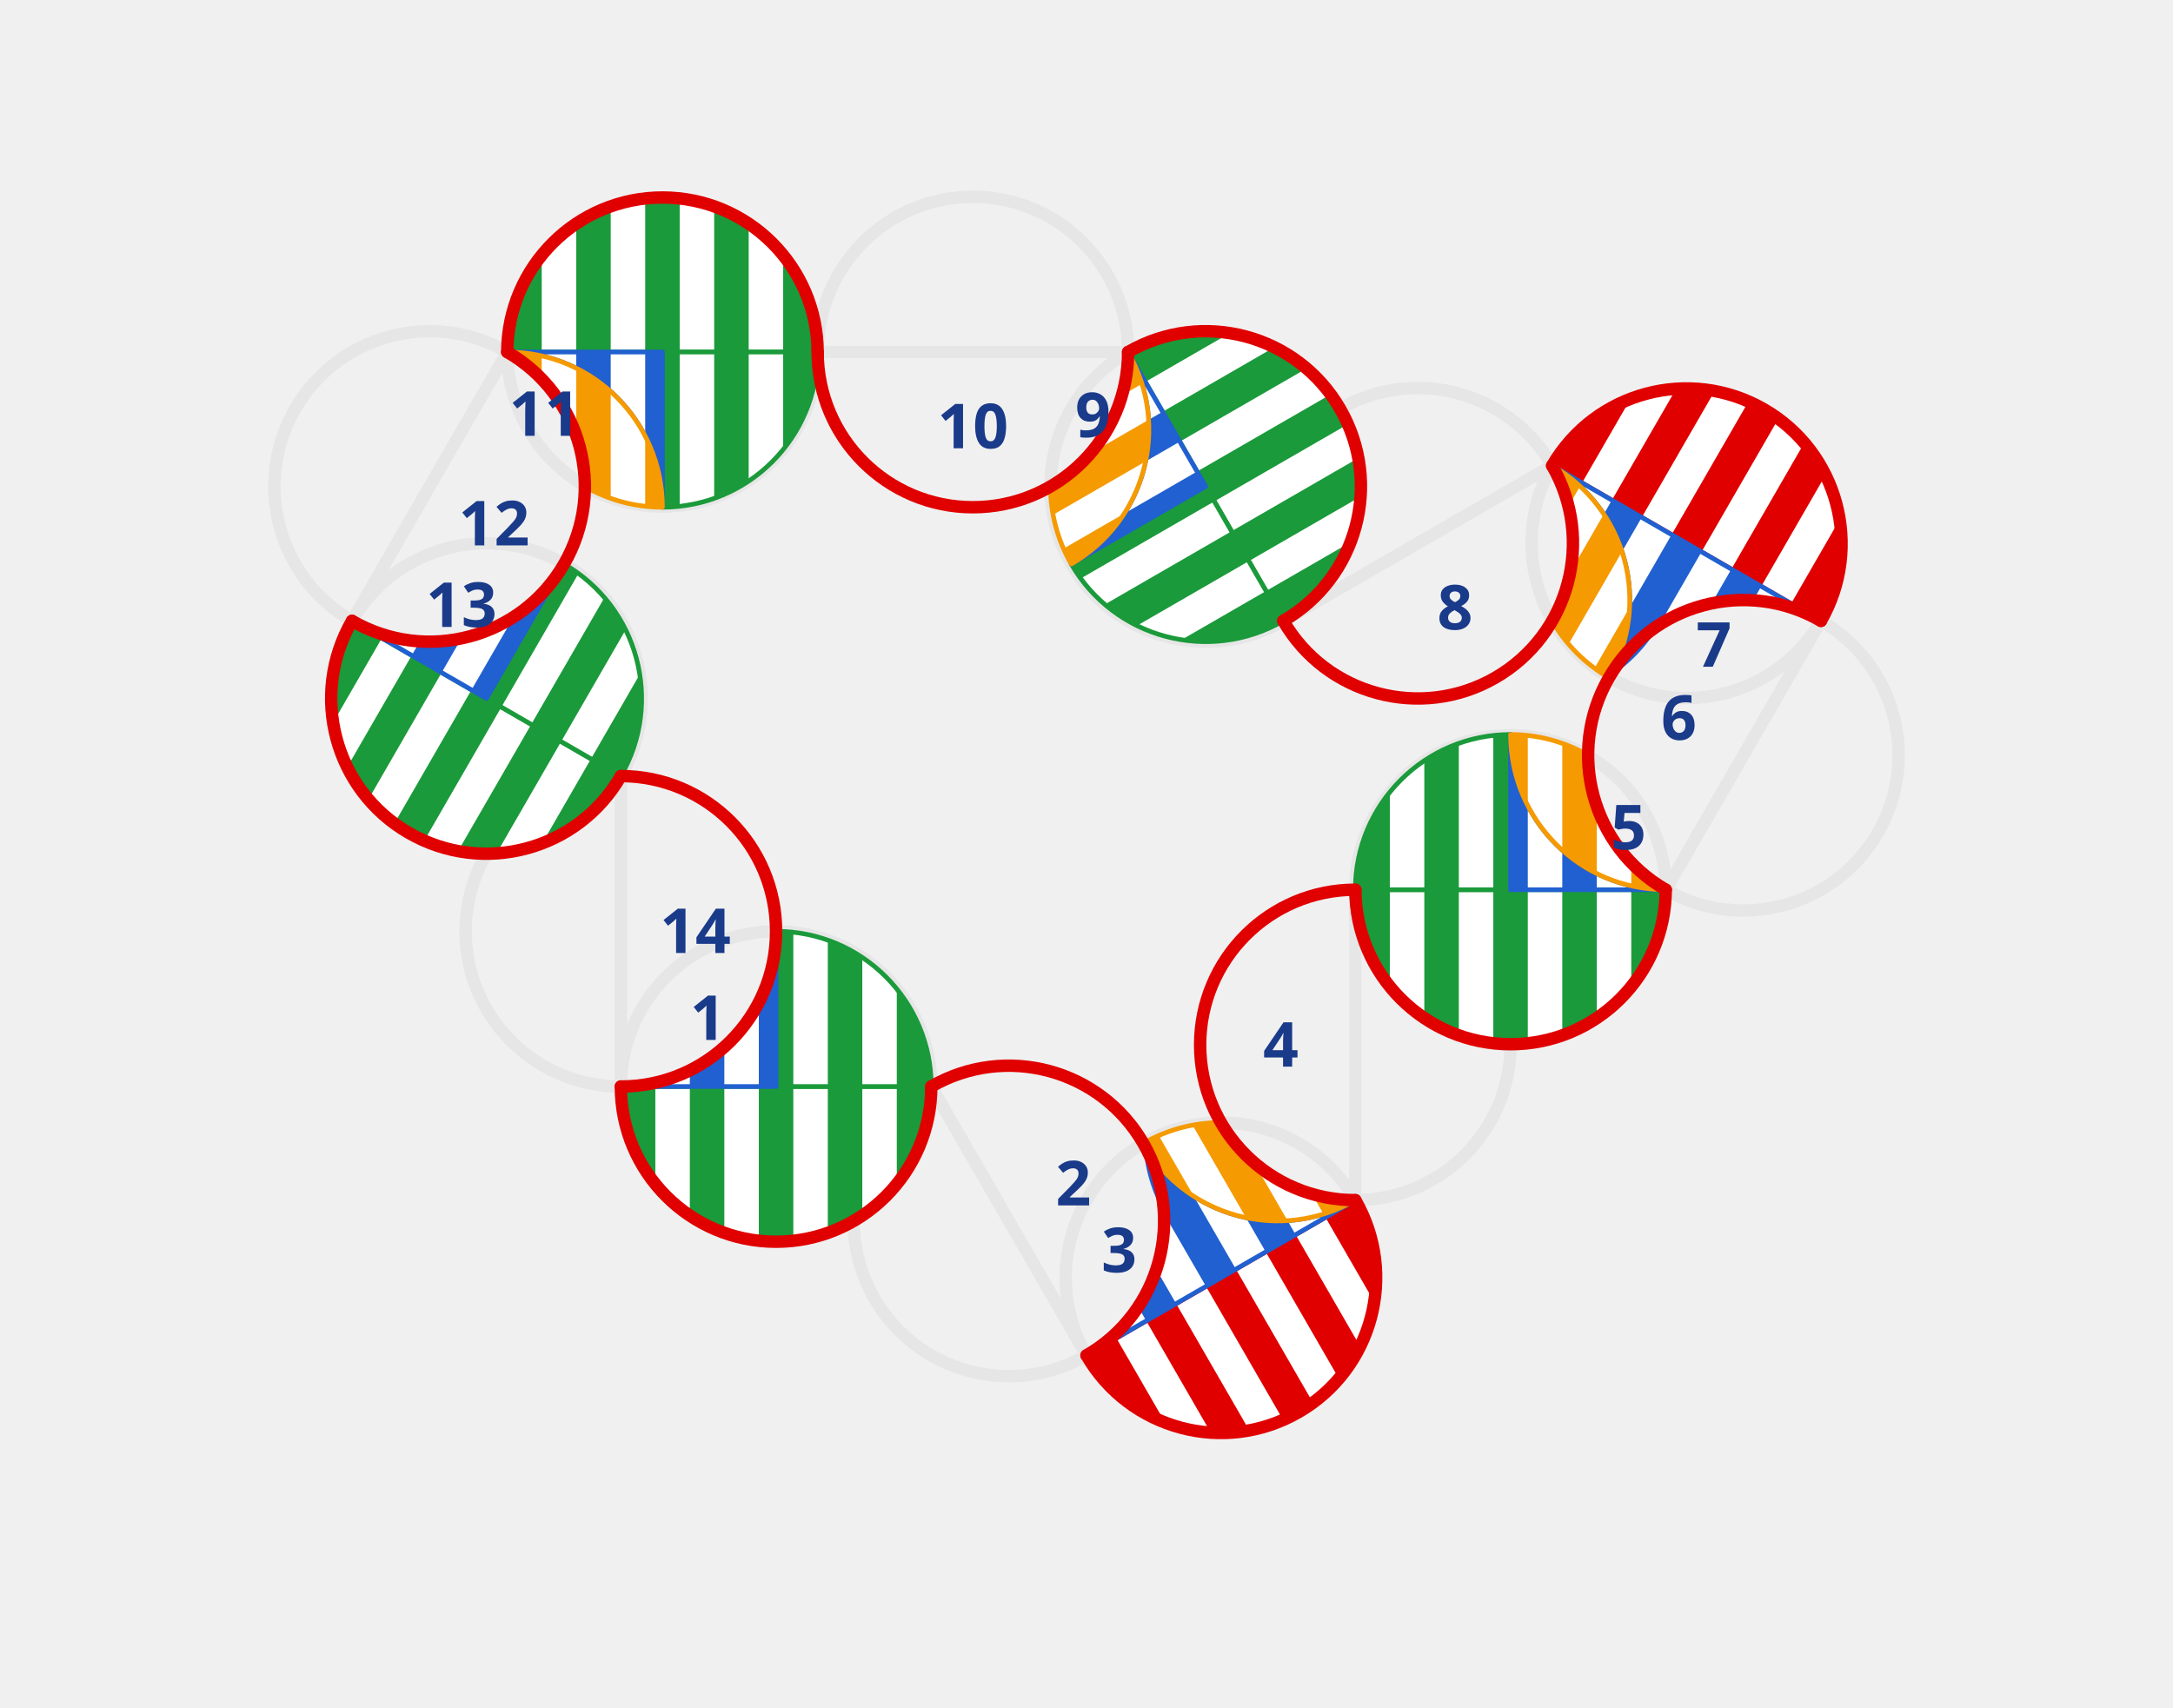
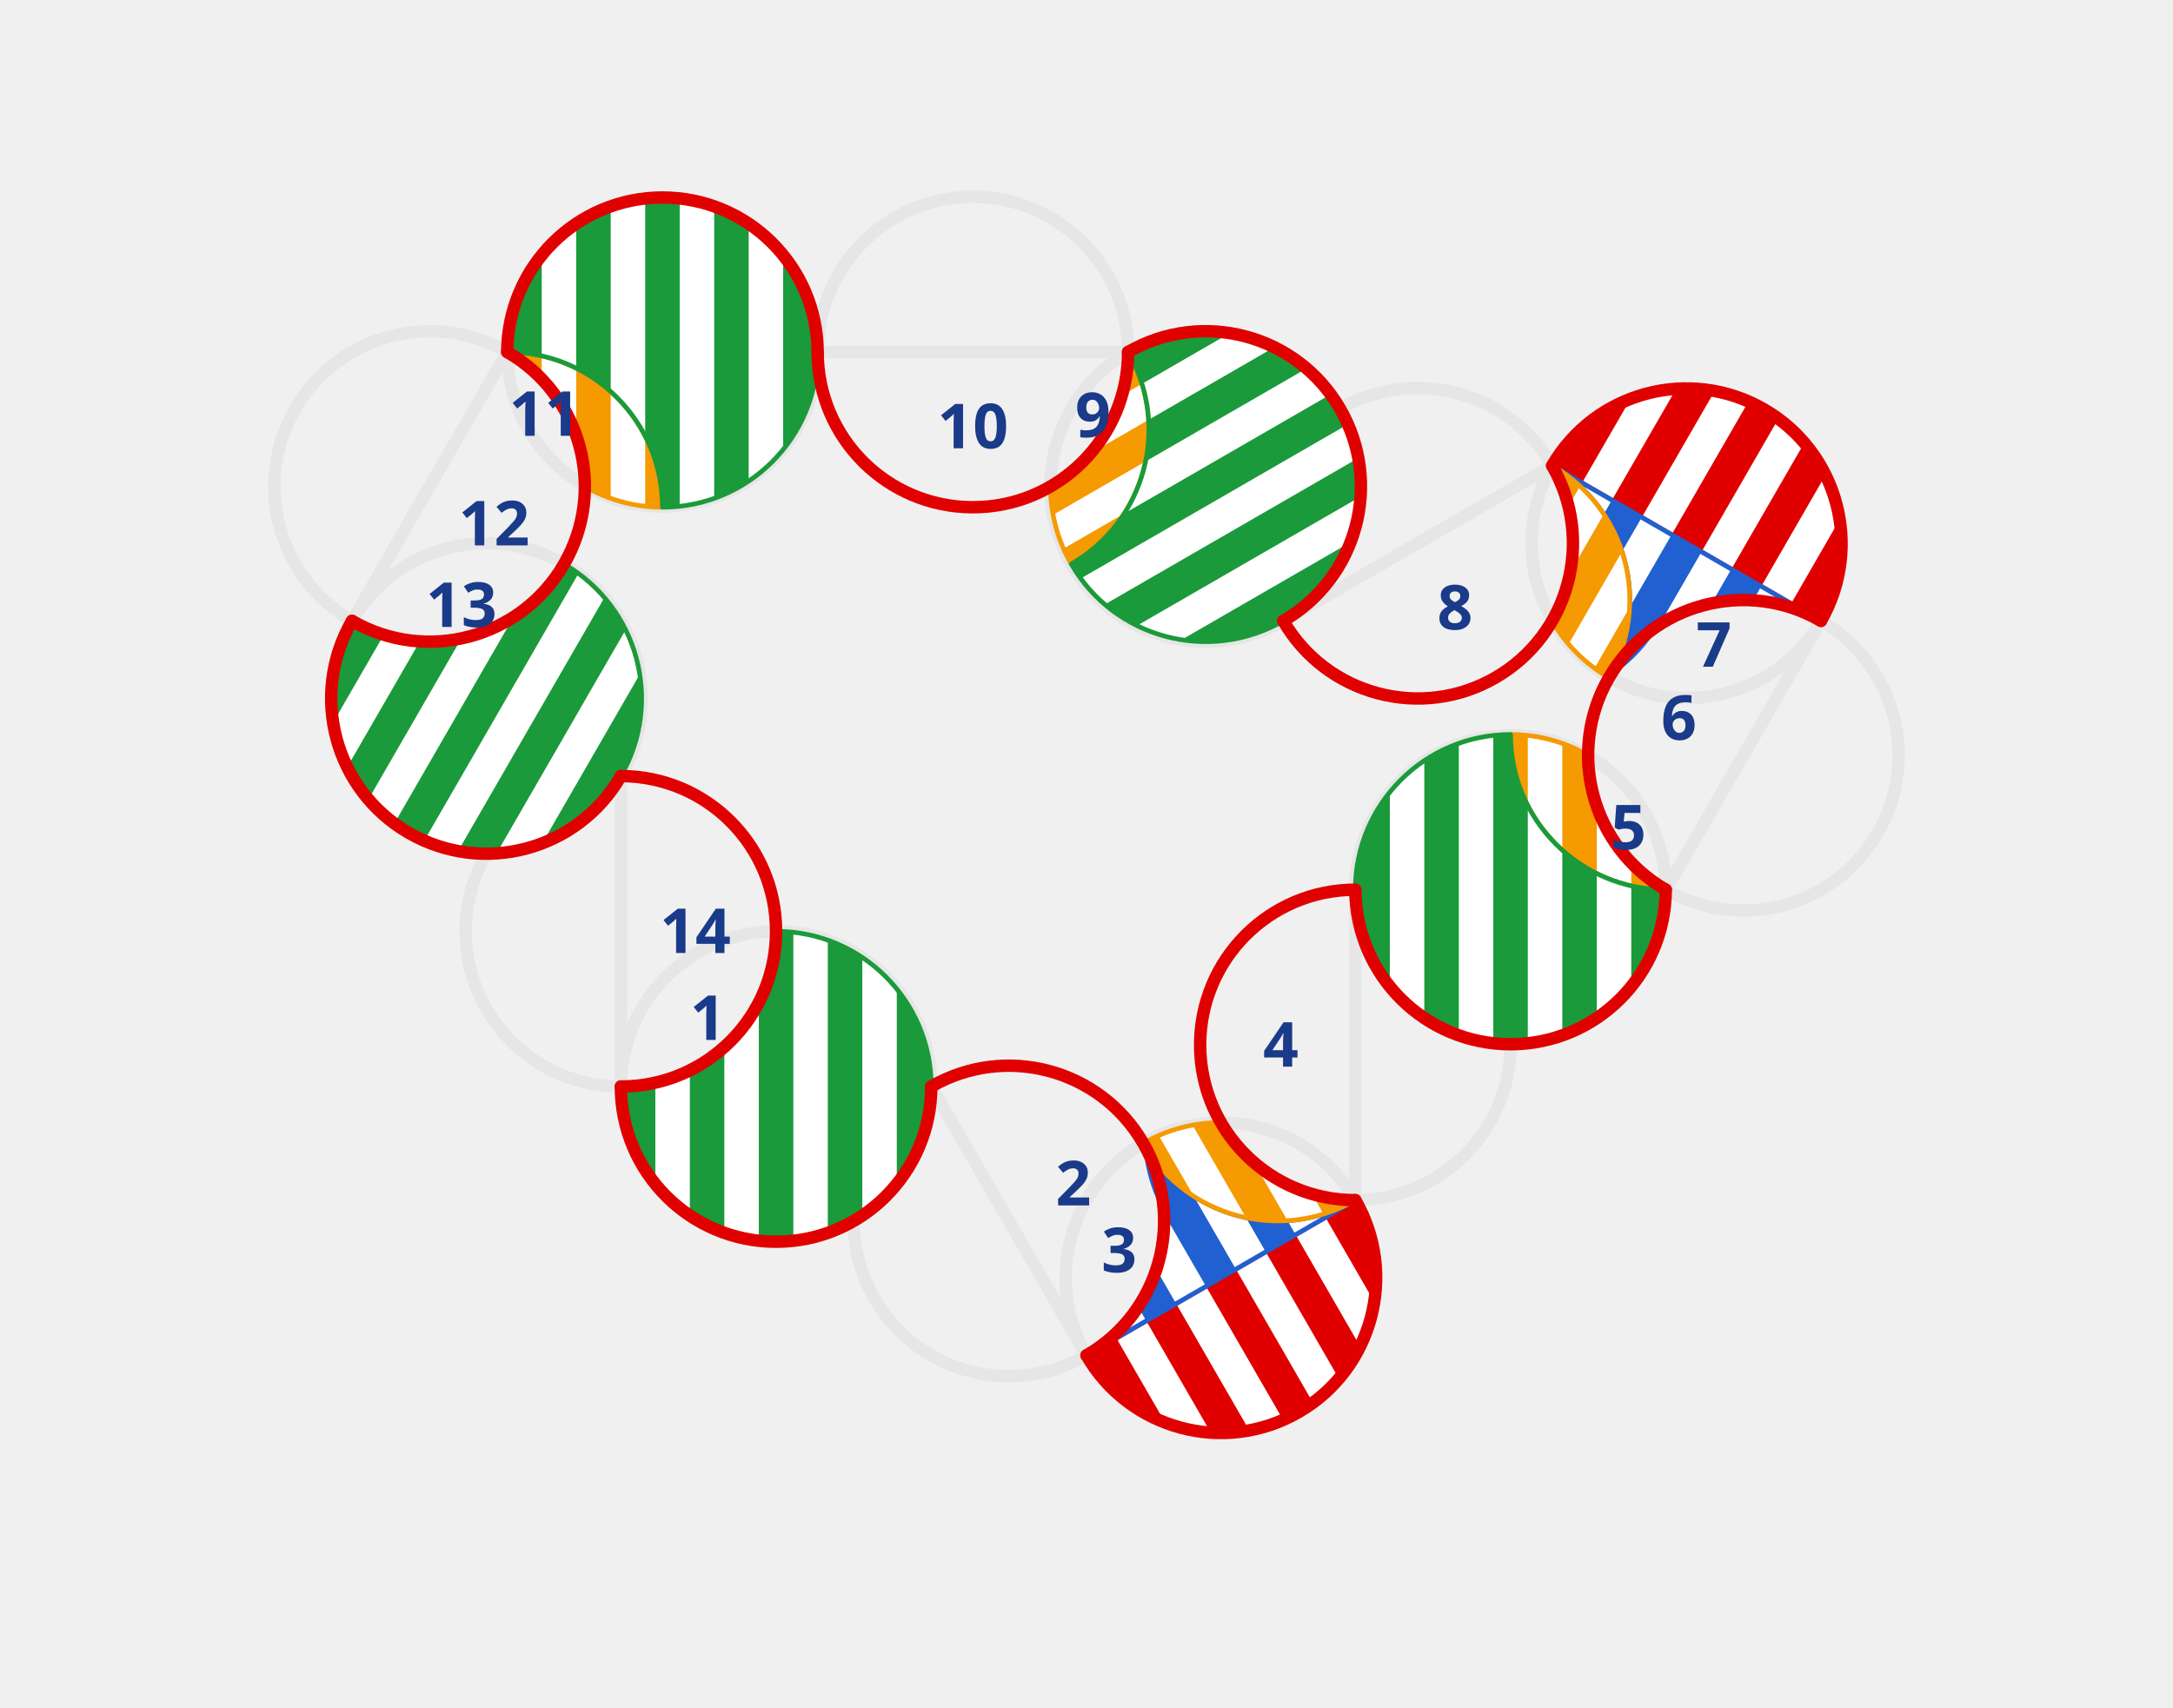
<svg xmlns="http://www.w3.org/2000/svg" width="700" height="550" viewBox="0 0 700 550" version="1.1" id="svg1">
  <defs id="defs1" />
  <path id="spectre" d="M 200 350 L 300 350 L 350 436.603 L 436.603 386.603 L 436.603 286.603 L 536.602 286.603 L 586.602 200 L 500 150 L 413.397 200 L 363.397 113.397 L 263.397 113.397 L 163.398 113.397 L 113.397 200 L 200 250 Z" style="fill:none;stroke:#e6e6e6;stroke-width:4;stroke-linecap:round;stroke-linejoin:round" />
  <path id="arc00in" d="M 200 350 A 50 50 0 0 1 300 350" style="fill:none;stroke:#e6e6e6;stroke-width:4;stroke-linecap:round;stroke-linejoin:round" />
  <path id="arc01out" d="M 300 350 A 50 50 0 0 0 350 436.603" style="fill:none;stroke:#e6e6e6;stroke-width:4;stroke-linecap:round;stroke-linejoin:round" />
  <path id="arc02in" d="M 350 436.603 A 50 50 0 0 1 436.603 386.603" style="fill:none;stroke:#e6e6e6;stroke-width:4;stroke-linecap:round;stroke-linejoin:round" />
  <path id="arc03out" d="M 436.603 386.603 A 50 50 0 0 0 436.603 286.603" style="fill:none;stroke:#e6e6e6;stroke-width:4;stroke-linecap:round;stroke-linejoin:round" />
  <path id="arc04in" d="M 436.603 286.603 A 50 50 0 0 1 536.602 286.603" style="fill:none;stroke:#e6e6e6;stroke-width:4;stroke-linecap:round;stroke-linejoin:round" />
  <path id="arc05out" d="M 536.602 286.603 A 50 50 0 0 0 586.602 200" style="fill:none;stroke:#e6e6e6;stroke-width:4;stroke-linecap:round;stroke-linejoin:round" />
  <path id="arc06in" d="M 586.602 200 A 50 50 0 0 1 500 150" style="fill:none;stroke:#e6e6e6;stroke-width:4;stroke-linecap:round;stroke-linejoin:round" />
  <path id="arc07out" d="M 500 150 A 50 50 0 0 0 413.397 200" style="fill:none;stroke:#e6e6e6;stroke-width:4;stroke-linecap:round;stroke-linejoin:round" />
  <path id="arc08in" d="M 413.397 200 A 50 50 0 0 1 363.397 113.397" style="fill:none;stroke:#e6e6e6;stroke-width:4;stroke-linecap:round;stroke-linejoin:round" />
  <path id="arc09out" d="M 363.397 113.397 A 50 50 0 0 0 263.397 113.397" style="fill:none;stroke:#e6e6e6;stroke-width:4;stroke-linecap:round;stroke-linejoin:round" />
  <path id="arc10in" d="M 263.397 113.397 A 50 50 0 0 1 163.398 113.397" style="fill:none;stroke:#e6e6e6;stroke-width:4;stroke-linecap:round;stroke-linejoin:round" />
  <path id="arc11out" d="M 163.398 113.397 A 50 50 0 0 0 113.397 200" style="fill:none;stroke:#e6e6e6;stroke-width:4;stroke-linecap:round;stroke-linejoin:round" />
  <path id="arc12in" d="M 113.397 200 A 50 50 0 0 1 200 250" style="fill:none;stroke:#e6e6e6;stroke-width:4;stroke-linecap:round;stroke-linejoin:round" />
  <path id="arc13out" d="M 200 250 A 50 50 0 0 0 200 350" style="fill:none;stroke:#e6e6e6;stroke-width:4;stroke-linecap:round;stroke-linejoin:round" />
-   <path id="tile00bg" d="M 200 350 A 50 50 0 0 0 300 350 Z" style="fill:#ffffff;stroke:#1a9a3a;stroke-width:1.5;stroke-linejoin:round" />
-   <path id="tile00" d="M 200 350 L 211.111 350 L 211.111 381.427 A 50 50 0 0 1 200 350 Z M 222.222 350 L 233.333 350 L 233.333 397.14 A 50 50 0 0 1 222.222 391.574 Z M 244.444 350 L 255.556 350 L 255.556 399.69 A 50 50 0 0 1 244.444 399.69 Z M 266.667 350 L 277.778 350 L 277.778 391.574 A 50 50 0 0 1 266.667 397.14 Z M 288.889 350 L 300 350 L 300 350 A 50 50 0 0 1 288.889 381.427 Z" style="fill:#1a9a3a;stroke:none" />
  <path id="tile02bg" d="M 350 436.603 A 50 50 0 0 0 436.603 386.603 Z" style="fill:#ffffff;stroke:#e00000;stroke-width:1.5;stroke-linejoin:round" />
  <path id="tile02" d="M 350 436.603 L 359.623 431.047 L 375.336 458.264 A 50 50 0 0 1 350 436.603 Z M 369.245 425.491 L 378.868 419.936 L 402.438 460.761 A 50 50 0 0 1 390.032 461.495 Z M 388.49 414.38 L 398.113 408.825 L 422.958 451.858 A 50 50 0 0 1 413.335 457.413 Z M 407.735 403.269 L 417.358 397.714 L 438.144 433.718 A 50 50 0 0 1 431.305 444.094 Z M 426.98 392.158 L 436.603 386.603 L 436.603 386.603 A 50 50 0 0 1 442.693 419.375 Z" style="fill:#e00000;stroke:none" />
-   <path id="tile04bg" d="M 436.603 286.603 A 50 50 0 0 0 536.602 286.603 Z" style="fill:#ffffff;stroke:#1a9a3a;stroke-width:1.5;stroke-linejoin:round" />
-   <path id="tile04" d="M 436.603 286.603 L 447.714 286.603 L 447.714 318.029 A 50 50 0 0 1 436.603 286.603 Z M 458.825 286.603 L 469.936 286.603 L 469.936 333.743 A 50 50 0 0 1 458.825 328.176 Z M 481.047 286.603 L 492.158 286.603 L 492.158 336.293 A 50 50 0 0 1 481.047 336.293 Z M 503.269 286.603 L 514.38 286.603 L 514.38 328.176 A 50 50 0 0 1 503.269 333.743 Z M 525.491 286.603 L 536.602 286.603 L 536.602 286.603 A 50 50 0 0 1 525.491 318.029 Z" style="fill:#1a9a3a;stroke:none" />
  <path id="tile06bg" d="M 586.602 200 A 50 50 0 0 0 500 150 Z" style="fill:#ffffff;stroke:#e00000;stroke-width:1.5;stroke-linejoin:round" />
  <path id="tile06" d="M 586.602 200 L 576.98 194.444 L 592.693 167.228 A 50 50 0 0 1 586.602 200 Z M 567.357 188.889 L 557.735 183.333 L 581.305 142.508 A 50 50 0 0 1 588.144 152.885 Z M 548.112 177.778 L 538.49 172.222 L 563.335 129.189 A 50 50 0 0 1 572.958 134.745 Z M 528.867 166.667 L 519.245 161.111 L 540.032 125.107 A 50 50 0 0 1 552.438 125.842 Z M 509.623 155.556 L 500 150 L 500 150 A 50 50 0 0 1 525.336 128.339 Z" style="fill:#e00000;stroke:none" />
-   <path id="tile08bg" d="M 413.397 200 A 50 50 0 0 0 363.397 113.397 Z" style="fill:#ffffff;stroke:#1a9a3a;stroke-width:1.5;stroke-linejoin:round" />
-   <path id="tile08" d="M 413.397 200 L 407.842 190.377 L 435.058 174.664 A 50 50 0 0 1 413.397 200 Z M 402.286 180.755 L 396.731 171.132 L 437.556 147.562 A 50 50 0 0 1 438.291 159.968 Z M 391.175 161.51 L 385.62 151.887 L 428.653 127.042 A 50 50 0 0 1 434.208 136.665 Z M 380.064 142.265 L 374.509 132.643 L 410.513 111.856 A 50 50 0 0 1 420.889 118.695 Z M 368.953 123.02 L 363.397 113.397 L 363.397 113.397 A 50 50 0 0 1 396.17 107.306 Z" style="fill:#1a9a3a;stroke:none" />
-   <path id="tile10bg" d="M 263.397 113.397 A 50 50 0 0 0 163.398 113.397 Z" style="fill:#ffffff;stroke:#1a9a3a;stroke-width:1.5;stroke-linejoin:round" />
-   <path id="tile10" d="M 263.397 113.397 L 252.286 113.397 L 252.286 81.971 A 50 50 0 0 1 263.397 113.397 Z M 241.175 113.397 L 230.064 113.397 L 230.064 66.257 A 50 50 0 0 1 241.175 71.823 Z M 218.953 113.397 L 207.842 113.397 L 207.842 63.707 A 50 50 0 0 1 218.953 63.707 Z M 196.731 113.397 L 185.62 113.397 L 185.62 71.823 A 50 50 0 0 1 196.731 66.257 Z M 174.509 113.397 L 163.398 113.397 L 163.398 113.397 A 50 50 0 0 1 174.509 81.971 Z" style="fill:#1a9a3a;stroke:none" />
-   <path id="tile12bg" d="M 113.397 200 A 50 50 0 0 0 200 250 Z" style="fill:#ffffff;stroke:#1a9a3a;stroke-width:1.5;stroke-linejoin:round" />
-   <path id="tile12" d="M 113.397 200 L 123.02 205.556 L 107.306 232.772 A 50 50 0 0 1 113.397 200 Z M 132.643 211.111 L 142.265 216.667 L 118.695 257.491 A 50 50 0 0 1 111.856 247.115 Z M 151.887 222.222 L 161.51 227.778 L 136.665 270.811 A 50 50 0 0 1 127.042 265.255 Z M 171.132 233.333 L 180.755 238.889 L 159.968 274.893 A 50 50 0 0 1 147.562 274.158 Z M 190.377 244.444 L 200 250 L 200 250 A 50 50 0 0 1 174.664 271.661 Z" style="fill:#1a9a3a;stroke:none" />
-   <path id="quart01bg" d="M 250 350 L 250 300 A 50 50 0 0 1 300 350 Z" style="fill:#ffffff;stroke:#1a9a3a;stroke-width:1.5;stroke-linejoin:round" />
-   <path id="quart01" d="M 250 350 L 255.556 350 L 255.556 300.31 A 50 50 0 0 0 250 300 Z M 266.667 350 L 277.778 350 L 277.778 308.426 A 50 50 0 0 0 266.667 302.86 Z M 288.889 350 L 300 350 L 300 350 A 50 50 0 0 0 288.889 318.573 Z" style="fill:#1a9a3a;stroke:none" />
-   <path id="quart05bg" d="M 486.603 286.603 L 436.603 286.603 A 50 50 0 0 1 486.603 236.602 Z" style="fill:#ffffff;stroke:#1a9a3a;stroke-width:1.5;stroke-linejoin:round" />
-   <path id="quart05" d="M 436.603 286.603 L 447.714 286.603 L 447.714 255.176 A 50 50 0 0 0 436.603 286.603 Z M 458.825 286.603 L 469.936 286.603 L 469.936 239.462 A 50 50 0 0 0 458.825 245.029 Z M 481.047 286.603 L 486.603 286.603 L 486.603 236.602 A 50 50 0 0 0 481.047 236.912 Z" style="fill:#1a9a3a;stroke:none" />
-   <path id="quart09bg" d="M 388.397 156.699 L 413.397 200 A 50 50 0 0 1 345.096 181.699 Z" style="fill:#ffffff;stroke:#1a9a3a;stroke-width:1.5;stroke-linejoin:round" />
-   <path id="quart09" d="M 413.397 200 L 407.842 190.377 L 380.625 206.091 A 50 50 0 0 0 413.397 200 Z M 402.286 180.755 L 396.731 171.132 L 355.906 194.703 A 50 50 0 0 0 366.282 201.542 Z M 391.175 161.51 L 388.397 156.699 L 345.096 181.699 A 50 50 0 0 0 348.142 186.355 Z" style="fill:#1a9a3a;stroke:none" />
-   <path id="quart11bg" d="M 213.398 113.397 L 263.397 113.397 A 50 50 0 0 1 213.398 163.398 Z" style="fill:#ffffff;stroke:#1a9a3a;stroke-width:1.5;stroke-linejoin:round" />
-   <path id="quart11" d="M 263.397 113.397 L 252.286 113.397 L 252.286 144.824 A 50 50 0 0 0 263.397 113.397 Z M 241.175 113.397 L 230.064 113.397 L 230.064 160.538 A 50 50 0 0 0 241.175 154.971 Z M 218.953 113.397 L 213.398 113.397 L 213.398 163.398 A 50 50 0 0 0 218.953 163.088 Z" style="fill:#1a9a3a;stroke:none" />
-   <path id="quart13bg" d="M 156.699 225 L 181.699 181.699 A 50 50 0 0 1 200 250 Z" style="fill:#ffffff;stroke:#1a9a3a;stroke-width:1.5;stroke-linejoin:round" />
-   <path id="quart13" d="M 156.699 225 L 161.51 227.778 L 186.355 184.745 A 50 50 0 0 0 181.699 181.699 Z M 171.132 233.333 L 180.755 238.889 L 201.542 202.885 A 50 50 0 0 0 194.703 192.508 Z M 190.377 244.444 L 200 250 L 200 250 A 50 50 0 0 0 206.091 217.228 Z" style="fill:#1a9a3a;stroke:none" />
-   <path id="fin01bg" d="M 250 350 L 200 350 A 50 50 0 0 0 250 300 Z" style="fill:#ffffff;stroke:#2060d0;stroke-width:1.5;stroke-linejoin:round" />
-   <path id="fin01" d="M 200 350 L 211.111 350 L 211.111 348.75 A 50 50 0 0 1 200 350 Z M 222.222 350 L 233.333 350 L 233.333 337.268 A 50 50 0 0 1 222.222 344.79 Z M 244.444 350 L 250 350 L 250 300 A 50 50 0 0 1 244.444 322.906 Z" style="fill:#2060d0;stroke:none" />
-   <path id="fin13bg" d="M 156.699 225 L 113.397 200 A 50 50 0 0 0 181.699 181.699 Z" style="fill:#ffffff;stroke:#2060d0;stroke-width:1.5;stroke-linejoin:round" />
-   <path id="fin13" d="M 113.397 200 L 123.02 205.556 L 123.645 204.473 A 50 50 0 0 1 113.397 200 Z M 132.643 211.111 L 142.265 216.667 L 148.631 205.64 A 50 50 0 0 1 135.247 206.599 Z M 151.887 222.222 L 156.699 225 L 181.699 181.699 A 50 50 0 0 1 165.434 198.758 Z" style="fill:#2060d0;stroke:none" />
  <path id="fin03sbg" d="M 393.301 411.603 L 350 436.603 A 50 50 0 0 0 368.301 368.301 Z" style="fill:#ffffff;stroke:#2060d0;stroke-width:1.5;stroke-linejoin:round" />
  <path id="fin03s" d="M 359.623 431.047 L 350 436.603 L 350 436.603 A 50 50 0 0 1 358.997 429.964 Z M 378.868 419.936 L 369.245 425.491 L 366.64 420.98 A 50 50 0 0 1 372.501 408.909 Z M 393.301 411.603 L 388.49 414.38 L 374.943 390.916 A 50 50 0 0 1 368.301 368.301 Z" style="fill:#2060d0;stroke:none" />
  <path id="fin03ebg" d="M 393.301 411.603 L 436.603 386.603 A 50 50 0 0 1 368.301 368.301 Z" style="fill:#ffffff;stroke:#2060d0;stroke-width:1.5;stroke-linejoin:round" />
  <path id="fin03e" d="M 393.301 411.603 L 398.113 408.825 L 384.566 385.361 A 50 50 0 0 0 368.301 368.301 Z M 407.735 403.269 L 417.358 397.714 L 414.753 393.202 A 50 50 0 0 0 401.369 392.243 Z M 426.98 392.158 L 436.603 386.603 L 436.603 386.603 A 50 50 0 0 0 426.355 391.075 Z" style="fill:#2060d0;stroke:none" />
-   <path id="fin05ebg" d="M 486.603 286.603 L 536.602 286.603 A 50 50 0 0 1 486.603 236.602 Z" style="fill:#ffffff;stroke:#2060d0;stroke-width:1.5;stroke-linejoin:round" />
-   <path id="fin05e" d="M 486.603 286.603 L 492.158 286.603 L 492.158 259.509 A 50 50 0 0 0 486.603 236.602 Z M 503.269 286.603 L 514.38 286.603 L 514.38 281.393 A 50 50 0 0 0 503.269 273.87 Z M 525.491 286.603 L 536.602 286.603 L 536.602 286.603 A 50 50 0 0 0 525.491 285.352 Z" style="fill:#2060d0;stroke:none" />
  <path id="fin07sbg" d="M 543.301 175 L 586.602 200 A 50 50 0 0 0 518.301 218.301 Z" style="fill:#ffffff;stroke:#2060d0;stroke-width:1.5;stroke-linejoin:round" />
  <path id="fin07s" d="M 576.98 194.444 L 586.602 200 L 586.602 200 A 50 50 0 0 1 576.355 195.527 Z M 557.735 183.333 L 567.357 188.889 L 564.753 193.401 A 50 50 0 0 1 551.369 194.36 Z M 543.301 175 L 548.112 177.778 L 534.566 201.242 A 50 50 0 0 1 518.301 218.301 Z" style="fill:#2060d0;stroke:none" />
  <path id="fin07ebg" d="M 543.301 175 L 500 150 A 50 50 0 0 1 518.301 218.301 Z" style="fill:#ffffff;stroke:#2060d0;stroke-width:1.5;stroke-linejoin:round" />
  <path id="fin07e" d="M 543.301 175 L 538.49 172.222 L 524.943 195.686 A 50 50 0 0 0 518.301 218.301 Z M 528.867 166.667 L 519.245 161.111 L 516.64 165.623 A 50 50 0 0 0 522.501 177.693 Z M 509.623 155.556 L 500 150 L 500 150 A 50 50 0 0 0 508.997 156.638 Z" style="fill:#2060d0;stroke:none" />
-   <path id="fin09ebg" d="M 388.397 156.699 L 363.397 113.397 A 50 50 0 0 1 345.096 181.699 Z" style="fill:#ffffff;stroke:#2060d0;stroke-width:1.5;stroke-linejoin:round" />
-   <path id="fin09e" d="M 388.397 156.699 L 385.62 151.887 L 362.156 165.434 A 50 50 0 0 0 345.096 181.699 Z M 380.064 142.265 L 374.509 132.643 L 369.997 135.247 A 50 50 0 0 0 369.038 148.631 Z M 368.953 123.02 L 363.397 113.397 L 363.397 113.397 A 50 50 0 0 0 367.87 123.645 Z" style="fill:#2060d0;stroke:none" />
-   <path id="fin11ebg" d="M 213.398 113.397 L 163.398 113.397 A 50 50 0 0 1 213.398 163.398 Z" style="fill:#ffffff;stroke:#2060d0;stroke-width:1.5;stroke-linejoin:round" />
-   <path id="fin11e" d="M 213.398 113.397 L 207.842 113.397 L 207.842 140.491 A 50 50 0 0 0 213.398 163.398 Z M 196.731 113.397 L 185.62 113.397 L 185.62 118.607 A 50 50 0 0 0 196.731 126.13 Z M 174.509 113.397 L 163.398 113.397 L 163.398 113.397 A 50 50 0 0 0 174.509 114.648 Z" style="fill:#2060d0;stroke:none" />
  <path id="cres03bg" d="M 368.301 368.301 A 50 50 0 0 0 436.603 386.603 A 50 50 0 0 1 393.301 361.603 A 50 50 0 0 0 368.301 368.301 Z" style="fill:#ffffff;stroke:#f59a00;stroke-width:1.5;stroke-linejoin:round" />
  <path id="cres03" d="M 368.301 368.301 A 50 50 0 0 0 384.566 385.361 L 373.267 365.792 A 50 50 0 0 0 368.301 368.301 Z M 401.369 392.243 A 50 50 0 0 0 411.603 393.301 L 393.301 361.603 A 50 50 0 0 0 384.165 362.444 Z M 411.603 393.301 A 50 50 0 0 0 414.753 393.202 L 403.924 374.445 A 50 50 0 0 1 393.301 361.603 Z M 426.355 391.075 A 50 50 0 0 0 436.603 386.603 L 436.603 386.603 A 50 50 0 0 1 422.621 384.608 Z" style="fill:#f59a00;stroke:none" />
  <path id="cres05bg" d="M 486.603 236.602 A 50 50 0 0 0 536.602 286.603 A 50 50 0 0 1 511.603 243.301 A 50 50 0 0 0 486.603 236.602 Z" style="fill:#ffffff;stroke:#f59a00;stroke-width:1.5;stroke-linejoin:round" />
  <path id="cres05" d="M 486.603 236.602 A 50 50 0 0 0 492.158 259.509 L 492.158 236.912 A 50 50 0 0 0 486.603 236.602 Z M 503.269 273.87 A 50 50 0 0 0 511.603 279.904 L 511.603 243.301 A 50 50 0 0 0 503.269 239.462 Z M 511.603 279.904 A 50 50 0 0 0 514.38 281.393 L 514.38 259.735 A 50 50 0 0 1 511.603 243.301 Z M 525.491 285.352 A 50 50 0 0 0 536.602 286.603 L 536.602 286.603 A 50 50 0 0 1 525.491 277.884 Z" style="fill:#f59a00;stroke:none" />
  <path id="cres07bg" d="M 518.301 218.301 A 50 50 0 0 0 500 150 A 50 50 0 0 1 500 200 A 50 50 0 0 0 518.301 218.301 Z" style="fill:#ffffff;stroke:#f59a00;stroke-width:1.5;stroke-linejoin:round" />
  <path id="cres07" d="M 518.301 218.301 A 50 50 0 0 0 524.943 195.686 L 513.645 215.255 A 50 50 0 0 0 518.301 218.301 Z M 522.501 177.693 A 50 50 0 0 0 518.301 168.301 L 500 200 A 50 50 0 0 0 505.297 207.492 Z M 518.301 168.301 A 50 50 0 0 0 516.64 165.623 L 505.811 184.379 A 50 50 0 0 1 500 200 Z M 508.997 156.638 A 50 50 0 0 0 500 150 L 500 150 A 50 50 0 0 1 505.263 163.106 Z" style="fill:#f59a00;stroke:none" />
  <path id="cres09bg" d="M 345.096 181.699 A 50 50 0 0 0 363.397 113.397 A 50 50 0 0 1 338.397 156.699 A 50 50 0 0 0 345.096 181.699 Z" style="fill:#ffffff;stroke:#f59a00;stroke-width:1.5;stroke-linejoin:round" />
  <path id="cres09" d="M 345.096 181.699 A 50 50 0 0 0 362.156 165.434 L 342.587 176.733 A 50 50 0 0 0 345.096 181.699 Z M 369.038 148.631 A 50 50 0 0 0 370.096 138.398 L 338.397 156.699 A 50 50 0 0 0 339.239 165.835 Z M 370.096 138.398 A 50 50 0 0 0 369.997 135.247 L 351.24 146.076 A 50 50 0 0 1 338.397 156.699 Z M 367.87 123.645 A 50 50 0 0 0 363.397 113.397 L 363.397 113.397 A 50 50 0 0 1 361.403 127.379 Z" style="fill:#f59a00;stroke:none" />
  <path id="cres11bg" d="M 213.398 163.398 A 50 50 0 0 0 163.398 113.397 A 50 50 0 0 1 188.398 156.699 A 50 50 0 0 0 213.398 163.398 Z" style="fill:#ffffff;stroke:#f59a00;stroke-width:1.5;stroke-linejoin:round" />
  <path id="cres11" d="M 213.398 163.398 A 50 50 0 0 0 207.842 140.491 L 207.842 163.088 A 50 50 0 0 0 213.398 163.398 Z M 196.731 126.13 A 50 50 0 0 0 188.398 120.096 L 188.398 156.699 A 50 50 0 0 0 196.731 160.538 Z M 188.398 120.096 A 50 50 0 0 0 185.62 118.607 L 185.62 140.265 A 50 50 0 0 1 188.398 156.699 Z M 174.509 114.648 A 50 50 0 0 0 163.398 113.397 L 163.398 113.397 A 50 50 0 0 1 174.509 122.116 Z" style="fill:#f59a00;stroke:none" />
+   <path id="p3qpf01bg" d="M 200 350 A 50 50 0 0 0 250 400 A 50 50 0 0 0 300 350 A 50 50 0 0 0 250 300 A 50 50 0 0 1 200 350 Z" style="fill:#ffffff;stroke:#1a9a3a;stroke-width:1.5;stroke-linejoin:round" />
+   <path id="p3qpf01" d="M 200 350 A 50 50 0 0 0 211.111 381.427 L 211.111 348.75 A 50 50 0 0 1 200 350 Z M 222.222 391.574 A 50 50 0 0 0 233.333 397.14 L 233.333 337.268 A 50 50 0 0 1 222.222 344.79 Z M 244.444 399.69 A 50 50 0 0 0 255.556 399.69 L 255.556 300.31 A 50 50 0 0 0 250 300 A 50 50 0 0 1 244.444 322.906 Z M 266.667 397.14 A 50 50 0 0 0 277.778 391.574 L 277.778 308.426 A 50 50 0 0 0 266.667 302.86 Z M 288.889 381.427 A 50 50 0 0 0 300 350 L 300 350 A 50 50 0 0 0 288.889 318.573 Z" style="fill:#1a9a3a;stroke:none" />
+   <path id="p3qpf05bg" d="M 536.602 286.603 A 50 50 0 0 1 486.603 336.603 A 50 50 0 0 1 436.603 286.603 A 50 50 0 0 1 486.603 236.602 A 50 50 0 0 0 536.602 286.603 Z" style="fill:#ffffff;stroke:#1a9a3a;stroke-width:1.5;stroke-linejoin:round" />
+   <path id="p3qpf05" d="M 436.603 286.603 A 50 50 0 0 0 447.714 318.029 L 447.714 255.176 A 50 50 0 0 0 436.603 286.603 Z M 458.825 328.176 A 50 50 0 0 0 469.936 333.743 L 469.936 239.462 A 50 50 0 0 0 458.825 245.029 Z M 481.047 336.293 A 50 50 0 0 0 492.158 336.293 L 492.158 259.509 A 50 50 0 0 1 486.603 236.602 A 50 50 0 0 0 481.047 236.912 Z M 503.269 333.743 A 50 50 0 0 0 514.38 328.176 L 514.38 281.393 A 50 50 0 0 1 503.269 273.87 Z M 525.491 318.029 A 50 50 0 0 0 536.602 286.603 L 536.602 286.603 A 50 50 0 0 1 525.491 285.352 Z" style="fill:#1a9a3a;stroke:none" />
+   <path id="p3qpf09bg" d="M 363.397 113.397 A 50 50 0 0 1 431.699 131.699 A 50 50 0 0 1 413.397 200 A 50 50 0 0 1 345.096 181.699 A 50 50 0 0 0 363.397 113.397 Z" style="fill:#ffffff;stroke:#1a9a3a;stroke-width:1.5;stroke-linejoin:round" />
+   <path id="p3qpf09" d="M 413.397 200 A 50 50 0 0 0 435.058 174.664 L 380.625 206.091 A 50 50 0 0 0 413.397 200 Z M 438.291 159.968 A 50 50 0 0 0 437.556 147.562 L 355.906 194.703 A 50 50 0 0 0 366.282 201.542 Z M 434.208 136.665 A 50 50 0 0 0 428.653 127.042 L 362.156 165.434 A 50 50 0 0 1 345.096 181.699 A 50 50 0 0 0 348.142 186.355 Z M 420.889 118.695 A 50 50 0 0 0 410.513 111.856 L 369.997 135.247 A 50 50 0 0 1 369.038 148.631 Z M 396.17 107.306 A 50 50 0 0 0 363.397 113.397 L 363.397 113.397 A 50 50 0 0 1 367.87 123.645 Z" style="fill:#1a9a3a;stroke:none" />
+   <path id="p3qpf11bg" d="M 163.398 113.397 A 50 50 0 0 1 213.398 63.398 A 50 50 0 0 1 263.397 113.397 A 50 50 0 0 1 213.398 163.398 A 50 50 0 0 0 163.398 113.397 Z" style="fill:#ffffff;stroke:#1a9a3a;stroke-width:1.5;stroke-linejoin:round" />
+   <path id="p3qpf11" d="M 263.397 113.397 A 50 50 0 0 0 252.286 81.971 L 252.286 144.824 A 50 50 0 0 0 263.397 113.397 Z M 241.175 71.823 A 50 50 0 0 0 230.064 66.257 L 230.064 160.538 A 50 50 0 0 0 241.175 154.971 Z M 218.953 63.707 A 50 50 0 0 0 207.842 63.707 L 207.842 140.491 A 50 50 0 0 1 213.398 163.398 A 50 50 0 0 0 218.953 163.088 Z M 196.731 66.257 A 50 50 0 0 0 185.62 71.823 L 185.62 118.607 A 50 50 0 0 1 196.731 126.13 Z M 174.509 81.971 A 50 50 0 0 0 163.398 113.397 L 163.398 113.397 A 50 50 0 0 1 174.509 114.648 Z" style="fill:#1a9a3a;stroke:none" />
+   <path id="p3qpf13bg" d="M 113.397 200 A 50 50 0 0 0 131.699 268.301 A 50 50 0 0 0 200 250 A 50 50 0 0 0 181.699 181.699 A 50 50 0 0 1 113.397 200 Z" style="fill:#ffffff;stroke:#1a9a3a;stroke-width:1.5;stroke-linejoin:round" />
+   <path id="p3qpf13" d="M 113.397 200 A 50 50 0 0 0 107.306 232.772 L 123.645 204.473 A 50 50 0 0 1 113.397 200 Z M 111.856 247.115 A 50 50 0 0 0 118.695 257.491 L 148.631 205.64 A 50 50 0 0 1 135.247 206.599 Z M 127.042 265.255 A 50 50 0 0 0 136.665 270.811 L 186.355 184.745 A 50 50 0 0 0 181.699 181.699 A 50 50 0 0 1 165.434 198.758 Z M 147.562 274.158 A 50 50 0 0 0 159.968 274.893 L 201.542 202.885 A 50 50 0 0 0 194.703 192.508 Z M 174.664 271.661 A 50 50 0 0 0 200 250 L 200 250 A 50 50 0 0 0 206.091 217.228 Z" style="fill:#1a9a3a;stroke:none" />
  <path id="arc00out" d="M 200 350 A 50 50 0 0 0 300 350" style="fill:none;stroke:#e00000;stroke-width:4;stroke-linecap:round;stroke-linejoin:round" />
  <path id="arc01in" d="M 300 350 A 50 50 0 0 1 350 436.603" style="fill:none;stroke:#e00000;stroke-width:4;stroke-linecap:round;stroke-linejoin:round" />
  <path id="arc02out" d="M 350 436.603 A 50 50 0 0 0 436.603 386.603" style="fill:none;stroke:#e00000;stroke-width:4;stroke-linecap:round;stroke-linejoin:round" />
  <path id="arc03in" d="M 436.603 386.603 A 50 50 0 0 1 436.603 286.603" style="fill:none;stroke:#e00000;stroke-width:4;stroke-linecap:round;stroke-linejoin:round" />
  <path id="arc04out" d="M 436.603 286.603 A 50 50 0 0 0 536.602 286.603" style="fill:none;stroke:#e00000;stroke-width:4;stroke-linecap:round;stroke-linejoin:round" />
  <path id="arc05in" d="M 536.602 286.603 A 50 50 0 0 1 586.602 200" style="fill:none;stroke:#e00000;stroke-width:4;stroke-linecap:round;stroke-linejoin:round" />
  <path id="arc06out" d="M 586.602 200 A 50 50 0 0 0 500 150" style="fill:none;stroke:#e00000;stroke-width:4;stroke-linecap:round;stroke-linejoin:round" />
  <path id="arc07in" d="M 500 150 A 50 50 0 0 1 413.397 200" style="fill:none;stroke:#e00000;stroke-width:4;stroke-linecap:round;stroke-linejoin:round" />
  <path id="arc08out" d="M 413.397 200 A 50 50 0 0 0 363.397 113.397" style="fill:none;stroke:#e00000;stroke-width:4;stroke-linecap:round;stroke-linejoin:round" />
  <path id="arc09in" d="M 363.397 113.397 A 50 50 0 0 1 263.397 113.397" style="fill:none;stroke:#e00000;stroke-width:4;stroke-linecap:round;stroke-linejoin:round" />
  <path id="arc10out" d="M 263.397 113.397 A 50 50 0 0 0 163.398 113.397" style="fill:none;stroke:#e00000;stroke-width:4;stroke-linecap:round;stroke-linejoin:round" />
  <path id="arc11in" d="M 163.398 113.397 A 50 50 0 0 1 113.397 200" style="fill:none;stroke:#e00000;stroke-width:4;stroke-linecap:round;stroke-linejoin:round" />
  <path id="arc12out" d="M 113.397 200 A 50 50 0 0 0 200 250" style="fill:none;stroke:#e00000;stroke-width:4;stroke-linecap:round;stroke-linejoin:round" />
  <path id="arc13in" d="M 200 250 A 50 50 0 0 1 200 350" style="fill:none;stroke:#e00000;stroke-width:4;stroke-linecap:round;stroke-linejoin:round" />
  <g id="layer-numbers">
    <text id="num01" x="228.00" y="335.00" style="font-family:sans-serif;font-weight:bold;font-size:20px;text-anchor:middle;fill:#1a3a8a;stroke:none">1</text>
    <text id="num02" x="345.78" y="388.30" style="font-family:sans-serif;font-weight:bold;font-size:20px;text-anchor:middle;fill:#1a3a8a;stroke:none">2</text>
    <text id="num03" x="360.52" y="409.82" style="font-family:sans-serif;font-weight:bold;font-size:20px;text-anchor:middle;fill:#1a3a8a;stroke:none">3</text>
    <text id="num04" x="412.60" y="343.60" style="font-family:sans-serif;font-weight:bold;font-size:20px;text-anchor:middle;fill:#1a3a8a;stroke:none">4</text>
    <text id="num05" x="524.60" y="273.60" style="font-family:sans-serif;font-weight:bold;font-size:20px;text-anchor:middle;fill:#1a3a8a;stroke:none">5</text>
    <text id="num06" x="540.82" y="238.30" style="font-family:sans-serif;font-weight:bold;font-size:20px;text-anchor:middle;fill:#1a3a8a;stroke:none">6</text>
    <text id="num07" x="552.09" y="214.78" style="font-family:sans-serif;font-weight:bold;font-size:20px;text-anchor:middle;fill:#1a3a8a;stroke:none">7</text>
    <text id="num08" x="468.70" y="202.78" style="font-family:sans-serif;font-weight:bold;font-size:20px;text-anchor:middle;fill:#1a3a8a;stroke:none">8</text>
    <text id="num09" x="352.08" y="140.79" style="font-family:sans-serif;font-weight:bold;font-size:20px;text-anchor:middle;fill:#1a3a8a;stroke:none">9</text>
    <text id="num10" x="313.40" y="144.40" style="font-family:sans-serif;font-weight:bold;font-size:20px;text-anchor:middle;fill:#1a3a8a;stroke:none">10</text>
    <text id="num11" x="175.40" y="140.40" style="font-family:sans-serif;font-weight:bold;font-size:20px;text-anchor:middle;fill:#1a3a8a;stroke:none">11</text>
    <text id="num12" x="159.18" y="175.70" style="font-family:sans-serif;font-weight:bold;font-size:20px;text-anchor:middle;fill:#1a3a8a;stroke:none">12</text>
    <text id="num13" x="148.65" y="201.95" style="font-family:sans-serif;font-weight:bold;font-size:20px;text-anchor:middle;fill:#1a3a8a;stroke:none">13</text>
    <text id="num14" x="224.00" y="307.00" style="font-family:sans-serif;font-weight:bold;font-size:20px;text-anchor:middle;fill:#1a3a8a;stroke:none">14</text>
  </g>
</svg>
